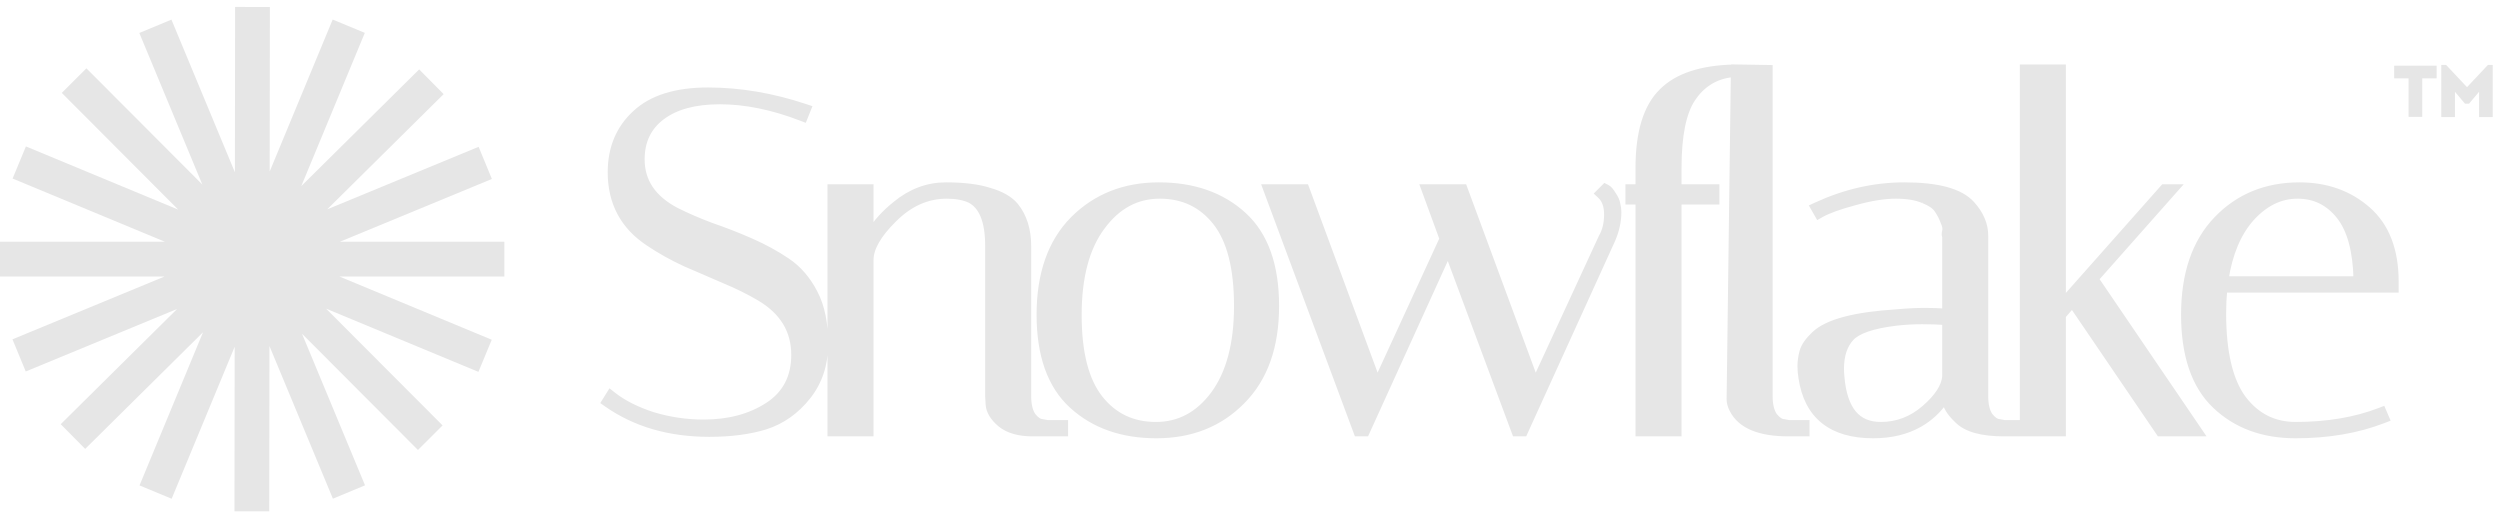
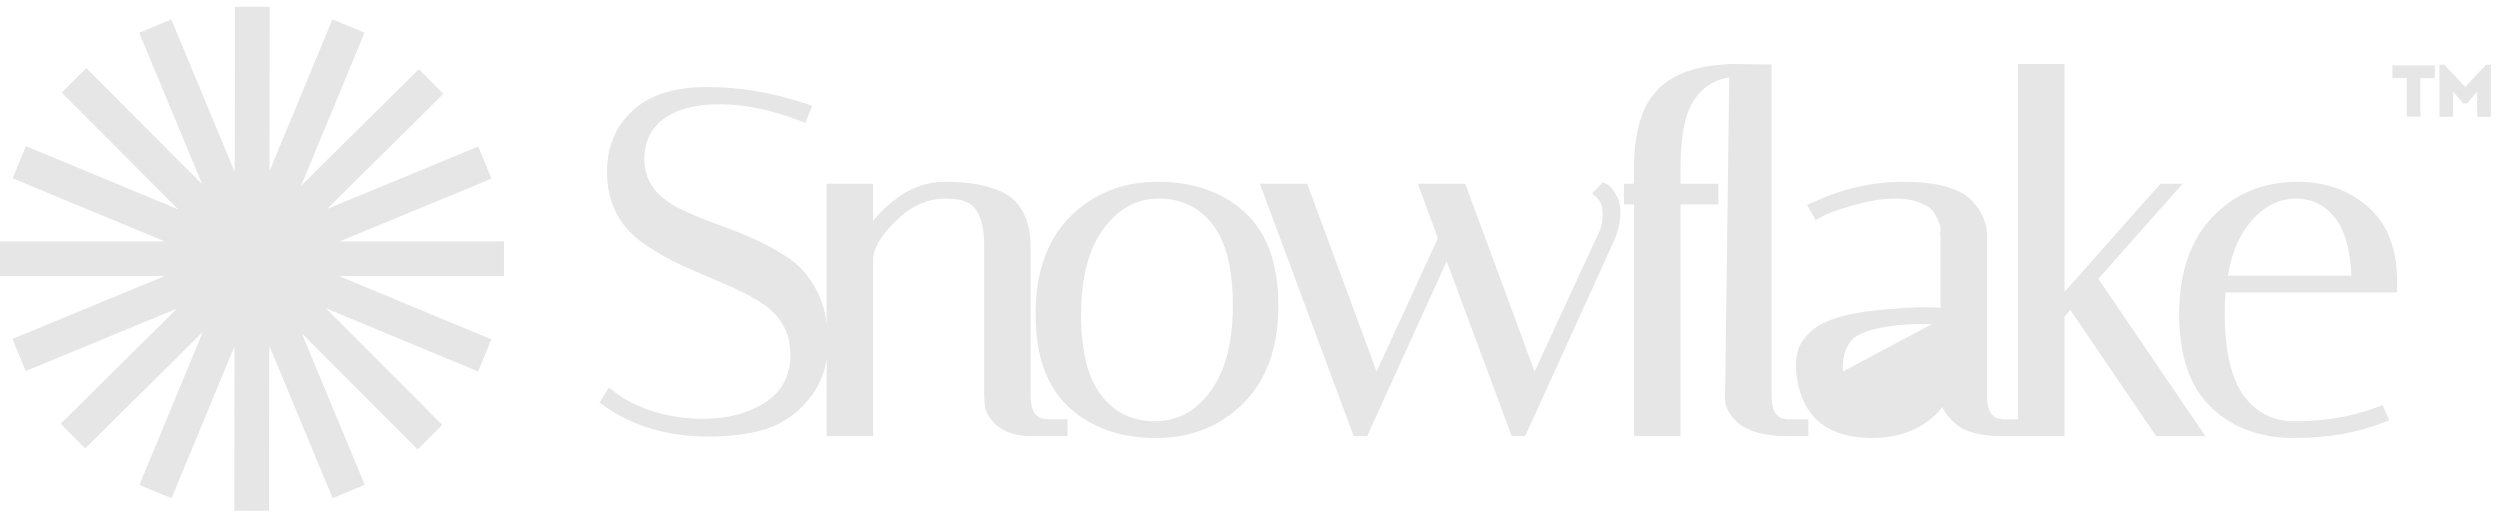
- <svg xmlns="http://www.w3.org/2000/svg" width="270" height="56" viewBox="0 0 270 56" fill="none">
-   <path d="M86.525 12.714L86.836 12.833L86.96 12.524L87.167 12.007L87.299 11.675L86.96 11.562C83.409 10.378 79.906 9.785 76.451 9.785C73.024 9.785 70.391 10.589 68.614 12.256C66.848 13.879 65.97 16.007 65.97 18.61C65.97 21.895 67.337 24.451 70.054 26.239C71.243 27.043 72.552 27.776 73.981 28.438L73.981 28.438L73.987 28.441C75.403 29.062 76.801 29.667 78.182 30.254L78.185 30.255C79.587 30.836 80.867 31.468 82.025 32.149C84.557 33.648 85.792 35.701 85.792 38.328C85.792 40.739 84.843 42.545 82.943 43.79C81.041 45.024 78.727 45.65 75.985 45.65C74.122 45.65 72.293 45.379 70.497 44.837C68.732 44.26 67.305 43.535 66.206 42.669L65.91 42.436L65.711 42.755L65.452 43.169L65.283 43.44L65.545 43.624C68.612 45.774 72.305 46.842 76.606 46.842C78.908 46.842 80.927 46.58 82.657 46.051L82.661 46.049C84.454 45.475 85.975 44.399 87.221 42.833C88.481 41.249 89.106 39.344 89.106 37.137C89.106 34.93 88.738 33.095 87.981 31.651C87.234 30.193 86.249 29.044 85.024 28.215C83.833 27.409 82.521 26.692 81.089 26.064C79.668 25.44 78.246 24.885 76.824 24.399C75.456 23.886 74.193 23.34 73.034 22.76C70.501 21.426 69.284 19.58 69.284 17.212C69.284 15.24 70.017 13.721 71.479 12.617C72.953 11.503 75.028 10.925 77.745 10.925C80.491 10.925 83.417 11.518 86.525 12.714ZM108.042 45.777L108.042 45.777L108.048 45.782C108.889 46.47 110.063 46.79 111.522 46.79H114.679H115.016V46.453V46.039V45.702H114.679H113.105L112.565 45.603L112.549 45.601L112.533 45.599C112.255 45.576 111.92 45.386 111.534 44.906C111.212 44.432 111.031 43.736 111.031 42.778V26.58C111.031 24.83 110.583 23.37 109.662 22.228L109.662 22.228L109.658 22.222C109.048 21.498 108.099 20.971 106.859 20.616C105.64 20.223 104.067 20.032 102.154 20.032C100.172 20.032 98.356 20.719 96.714 22.075C95.557 23.005 94.651 23.998 94.004 25.055V20.576V20.239H93.667H90.044H89.707V20.576V46.453V46.79H90.044H93.667H94.004V46.453V28.08C94.004 26.84 94.801 25.371 96.542 23.663L96.542 23.663L96.545 23.661C98.25 21.956 100.151 21.12 102.258 21.12C103.289 21.12 104.131 21.286 104.797 21.602C106.036 22.271 106.734 23.841 106.734 26.528V42.778V42.788L106.734 42.798L106.786 43.677C106.828 44.429 107.284 45.128 108.042 45.777ZM115.906 23.702L115.904 23.703C113.48 26.164 112.288 29.606 112.288 33.98C112.288 38.349 113.442 41.648 115.814 43.804C118.164 45.94 121.2 46.997 124.891 46.997C128.629 46.997 131.72 45.777 134.135 43.326C136.595 40.866 137.804 37.424 137.804 33.049C137.804 28.68 136.65 25.381 134.278 23.225C131.927 21.088 128.874 20.032 125.15 20.032C121.445 20.032 118.355 21.253 115.906 23.702ZM119.002 24.504L119.004 24.502C120.674 22.231 122.751 21.12 125.253 21.12C127.776 21.12 129.782 22.076 131.303 23.994C132.821 25.909 133.611 28.905 133.611 33.049C133.611 37.146 132.757 40.309 131.089 42.577C129.421 44.813 127.343 45.909 124.839 45.909C122.317 45.909 120.311 44.953 118.789 43.035C117.271 41.12 116.482 38.14 116.482 34.032C116.482 29.899 117.336 26.737 119.002 24.504ZM172.85 20.648L172.604 20.895L172.858 21.133C173.322 21.568 173.579 22.225 173.579 23.164C173.579 24.117 173.382 24.92 173.003 25.584L172.995 25.597L172.989 25.61L165.826 41.123L158.189 20.459L158.108 20.239H157.873H154.25H153.768L153.934 20.692L155.801 25.789L148.747 41.121L141.111 20.459L141.029 20.239H140.794H137.172H136.687L136.856 20.694L146.482 46.57L146.564 46.79H146.798H147.315H147.532L147.622 46.592L156.393 27.307L163.56 46.57L163.642 46.79H163.876H164.394H164.611L164.701 46.592L174.12 25.891L174.12 25.891L174.123 25.884C174.553 24.882 174.771 23.888 174.771 22.905C174.771 22.637 174.734 22.357 174.662 22.066C174.615 21.724 174.449 21.372 174.199 21.014C174.093 20.837 173.99 20.687 173.891 20.567C173.794 20.451 173.68 20.34 173.55 20.275L173.332 20.166L173.16 20.338L172.85 20.648Z" fill="#E6E6E6" stroke="#E6E6E6" stroke-width="0.674" />
-   <path d="M182.767 10.668C183.699 9.239 185.195 8.128 187.267 7.989L186.811 43.136V43.14C186.811 43.485 186.919 43.848 187.106 44.223C187.989 45.99 190.084 46.79 193.152 46.79H194.756H195.093V46.453V46.038V45.701H194.756H193.182L192.643 45.603L192.627 45.6L192.611 45.599C192.333 45.576 191.998 45.386 191.612 44.906C191.29 44.432 191.108 43.736 191.108 42.778V7.689V7.358L190.777 7.352L187.614 7.301L187.276 7.295L187.275 7.306C183.78 7.387 181.165 8.223 179.505 9.882C177.788 11.564 176.972 14.35 176.972 18.144V20.239H176.223H175.886V20.576V21.412V21.749H176.223H176.972V46.453V46.79H177.309H180.932H181.269V46.453V21.749H185.021H185.358V21.412V20.576V20.239H185.021H181.269V18.144C181.269 14.605 181.788 12.137 182.765 10.671L182.765 10.671L182.767 10.668ZM210.093 33.666C209.421 33.616 208.688 33.591 207.895 33.591C206.952 33.591 205.926 33.643 204.815 33.747C202.58 33.886 200.725 34.147 199.257 34.534C197.793 34.919 196.682 35.438 195.967 36.116C195.293 36.754 194.844 37.375 194.682 37.982C194.538 38.522 194.464 39.035 194.464 39.518C194.464 39.95 194.5 40.381 194.572 40.812C194.874 42.839 195.669 44.399 196.985 45.448C198.297 46.494 200.084 46.997 202.305 46.997C204.215 46.997 205.884 46.603 207.298 45.801C208.394 45.18 209.326 44.319 210.096 43.227C210.134 43.901 210.616 44.612 211.383 45.346C212.347 46.344 214.073 46.79 216.434 46.79H218.038H218.376V46.453V46.038V45.701H218.038H216.464L215.925 45.603L215.909 45.6L215.893 45.599C215.615 45.576 215.28 45.386 214.894 44.906C214.572 44.432 214.391 43.736 214.391 42.778V25.441C214.391 24.237 213.899 23.107 212.959 22.059C212.332 21.356 211.393 20.852 210.183 20.522C208.971 20.193 207.464 20.032 205.669 20.032C202.443 20.032 199.273 20.751 196.161 22.185L195.827 22.339L196.009 22.658L196.216 23.02L196.383 23.312L196.675 23.147C197.43 22.72 198.638 22.28 200.322 21.833L200.322 21.833L200.326 21.832C202.033 21.354 203.502 21.12 204.738 21.12C205.988 21.12 206.973 21.29 207.709 21.61L207.708 21.61L207.72 21.614C208.484 21.913 208.965 22.261 209.222 22.631C209.517 23.057 209.744 23.496 209.906 23.95L209.911 23.964L209.918 23.978C210.108 24.392 210.147 24.69 210.102 24.898C210.066 25.043 210.042 25.181 210.042 25.298C210.042 25.358 210.048 25.433 210.075 25.508C210.08 25.522 210.086 25.536 210.093 25.551V33.666ZM198.863 40.731L198.863 40.731L198.863 40.726C198.829 40.39 198.813 40.09 198.813 39.828C198.813 38.369 199.193 37.269 199.914 36.485C200.258 36.112 200.825 35.773 201.652 35.489C202.475 35.206 203.531 34.986 204.828 34.833C205.747 34.73 206.666 34.679 207.584 34.679C208.434 34.679 209.271 34.706 210.093 34.76V40.693C209.996 41.732 209.282 42.877 207.83 44.127C206.44 45.319 204.878 45.908 203.133 45.908C201.836 45.908 200.863 45.483 200.17 44.657C199.465 43.818 199.016 42.525 198.863 40.731ZM222.776 7.638V7.301H222.439H218.816H218.479V7.638V46.453V46.79H218.816H222.439H222.776V46.453V34.106L223.803 32.927L233.131 46.642L233.232 46.79H233.41H237.033H237.67L237.312 46.263L226.332 30.126L234.594 20.799L235.091 20.239H234.342H233.824H233.673L233.572 20.352L222.776 32.523V7.638ZM257.448 44.56L257.32 44.262L257.017 44.378C254.371 45.396 251.343 45.908 247.926 45.908C245.586 45.908 243.7 44.96 242.244 43.042C240.826 41.127 240.086 38.076 240.086 33.825C240.086 32.943 240.127 32.089 240.208 31.264H258.38H258.717V30.927V30.926V30.925V30.924V30.923V30.922V30.921V30.919V30.919V30.918V30.916V30.916V30.915V30.913V30.912V30.911V30.91V30.909V30.908V30.907V30.906V30.905V30.904V30.903V30.902V30.901V30.9V30.899V30.898V30.897V30.896V30.895V30.894V30.893V30.892V30.891V30.89V30.889V30.888V30.887V30.886V30.885V30.884V30.883V30.882V30.881V30.88V30.879V30.878V30.877V30.876V30.875V30.874V30.873V30.872V30.871V30.87V30.869V30.868V30.867V30.866V30.865V30.864V30.863V30.862V30.861V30.86V30.859V30.858V30.857V30.856V30.855V30.854V30.853V30.852V30.851V30.85V30.849V30.848V30.847V30.846V30.845V30.844V30.843V30.842V30.841V30.84V30.839V30.838V30.837V30.836V30.835V30.834V30.833V30.832V30.831V30.83V30.828V30.828V30.826V30.826V30.825V30.823V30.823V30.822V30.82V30.819V30.818V30.817V30.816V30.815V30.814V30.813V30.812V30.811V30.81V30.809V30.808V30.807V30.806V30.805V30.804V30.803V30.802V30.801V30.8V30.799V30.798V30.797V30.796V30.795V30.794V30.793V30.792V30.791V30.79V30.789V30.788V30.787V30.786V30.785V30.784V30.783V30.782V30.781V30.78V30.779V30.778V30.777V30.776V30.775V30.774V30.773V30.772V30.771V30.77V30.769V30.768V30.767V30.766V30.765V30.764V30.763V30.762V30.761V30.76V30.759V30.758V30.757V30.756V30.755V30.754V30.753V30.752V30.751V30.75V30.749V30.748V30.747V30.746V30.745V30.744V30.743V30.742V30.741V30.74V30.739V30.738V30.737V30.736V30.735V30.733V30.733V30.732V30.73V30.73V30.729V30.727V30.727V30.725V30.724V30.723V30.722V30.721V30.72V30.719V30.718V30.717V30.716V30.715V30.714V30.713V30.712V30.711V30.71V30.709V30.708V30.707V30.706V30.705V30.704V30.703V30.702V30.701V30.7V30.699V30.698V30.697V30.696V30.695V30.694V30.693V30.692V30.691V30.69V30.689V30.688V30.687V30.686V30.685V30.684V30.683V30.682V30.681V30.68V30.679V30.678V30.677V30.676V30.675V30.674V30.673V30.672V30.671V30.67V30.669V30.668V30.667V30.666V30.665V30.664V30.663V30.662V30.661V30.66V30.659V30.658V30.657V30.656V30.655V30.654V30.653V30.652V30.651V30.65V30.649V30.648V30.647V30.646V30.645V30.644V30.643V30.642V30.64V30.64V30.639V30.637V30.637V30.636V30.634V30.634V30.633V30.631V30.63V30.629V30.628V30.627V30.626V30.625V30.624V30.623V30.622V30.621V30.62V30.619V30.618V30.617V30.616V30.615V30.614V30.613V30.612V30.611V30.61V30.609V30.608V30.607V30.606V30.605V30.604V30.603V30.602V30.601V30.6V30.599V30.598V30.597V30.596V30.595V30.594V30.593V30.592V30.591V30.59V30.589V30.588V30.587V30.586V30.585V30.584V30.583V30.582V30.581V30.58V30.579V30.578V30.577V30.576V30.575V30.574V30.573V30.572V30.571V30.57V30.569V30.568V30.567V30.566V30.565V30.564V30.563V30.562V30.561V30.56V30.559V30.558V30.557V30.556V30.555V30.554V30.553V30.552V30.551V30.55V30.549V30.547V30.547V30.546V30.544V30.544V30.543V30.541V30.541V30.54V30.538V30.537V30.536V30.535V30.534V30.533V30.532V30.531V30.53V30.529V30.528V30.527V30.526V30.525V30.524V30.523V30.522V30.521V30.52V30.519V30.518V30.517V30.516V30.515V30.514V30.513V30.512V30.511V30.51V30.509V30.508V30.507V30.506V30.505V30.504V30.503V30.502V30.501V30.5V30.499V30.498V30.497V30.496V30.495V30.494V30.493V30.492V30.491V30.49V30.489V30.488V30.487V30.486V30.485V30.484V30.483V30.482V30.481V30.48V30.479V30.478V30.477V30.476V30.475V30.474V30.473V30.472V30.471V30.47V30.469V30.468V30.467V30.466V30.465V30.464V30.463V30.462V30.461V30.46V30.459V30.458V30.457V30.456V30.454V30.453V30.453V30.451V30.451V30.45V30.448V30.448V30.447V30.445V30.444V30.443V30.442V30.441V30.44V30.439V30.438V30.437V30.436V30.435V30.434V30.433V30.432V30.431V30.43V30.429V30.428V30.427V30.426V30.425V30.424V30.423V30.422V30.421V30.42V30.419V30.418V30.417V30.416V30.415V30.414V30.413V30.412V30.411V30.41V30.409C258.717 27.03 257.729 24.423 255.704 22.651C253.704 20.901 251.242 20.032 248.34 20.032C244.736 20.032 241.747 21.255 239.402 23.707C237.048 26.168 235.893 29.608 235.893 33.98C235.893 38.344 236.993 41.641 239.258 43.798C241.504 45.937 244.403 46.997 247.926 46.997C251.445 46.997 254.61 46.457 257.415 45.37L257.741 45.243L257.603 44.922L257.448 44.56ZM252.681 23.371C253.815 24.821 254.445 27.07 254.518 30.175H240.346C240.781 27.369 241.708 25.184 243.106 23.595C244.607 21.928 246.28 21.12 248.133 21.12C249.993 21.12 251.501 21.864 252.681 23.371Z" fill="#E6E6E6" stroke="#E6E6E6" stroke-width="0.674" />
-   <path d="M263.156 7.095V8.462H261.601V12.622H260.126V8.462H258.571V7.095H263.156Z" fill="#E6E6E6" />
-   <path d="M269.215 7.012V12.646H267.739V9.912L266.658 11.196H266.216L265.135 9.912V12.646H263.659V7.012H264.18L266.437 9.415L268.694 7.012H269.215Z" fill="#E6E6E6" />
-   <path fill-rule="evenodd" clip-rule="evenodd" d="M25.345 37.45L25.322 55.221L29.079 55.225L29.101 37.372L35.954 53.858L39.423 52.416L32.617 36.044L45.138 48.597L47.798 45.944L35.223 33.337L51.669 40.162L53.109 36.693L36.66 29.866H54.469V26.11H36.703L53.124 19.328L51.69 15.856L35.34 22.608L47.913 10.165L45.27 7.495L32.541 20.094L39.4 3.55L35.93 2.111L29.125 18.524L29.148 0.756L25.391 0.751L25.369 18.606L18.515 2.119L15.047 3.561L21.852 19.932L9.331 7.38L6.672 10.033L19.247 22.639L2.8 15.814L1.36 19.283L17.809 26.11H0V29.866H17.767L1.346 36.648L2.78 40.12L19.13 33.367L6.557 45.812L9.2 48.482L21.927 35.884L15.069 52.426L18.539 53.865L25.345 37.45Z" fill="#E6E6E6" />
+ <svg xmlns="http://www.w3.org/2000/svg" width="260" height="54" viewBox="0 0 260 54" fill="none">
+   <path d="M83.254 12.226L83.564 12.346L83.688 12.037L83.887 11.539L84.019 11.207L83.68 11.094C80.263 9.955 76.89 9.384 73.564 9.384C70.265 9.384 67.727 10.157 66.014 11.764C64.312 13.329 63.467 15.381 63.467 17.888C63.467 21.053 64.783 23.516 67.401 25.239C68.546 26.014 69.806 26.719 71.181 27.357L71.181 27.357L71.188 27.359C72.55 27.957 73.896 28.539 75.225 29.104L75.228 29.105C76.576 29.664 77.807 30.271 78.921 30.927C81.354 32.367 82.539 34.339 82.539 36.861C82.539 39.178 81.628 40.911 79.804 42.106C77.976 43.292 75.752 43.894 73.116 43.894C71.325 43.894 69.566 43.634 67.839 43.113C66.141 42.557 64.769 41.86 63.714 41.028L63.418 40.795L63.219 41.114L62.97 41.513L62.8 41.784L63.062 41.968C66.016 44.038 69.572 45.066 73.714 45.066C75.929 45.066 77.873 44.815 79.539 44.305L79.543 44.303C81.271 43.75 82.737 42.713 83.937 41.204C85.151 39.678 85.753 37.842 85.753 35.716C85.753 33.59 85.4 31.823 84.67 30.431C83.95 29.026 83.001 27.919 81.82 27.12C80.673 26.344 79.41 25.654 78.032 25.049C76.664 24.448 75.296 23.914 73.927 23.447C72.612 22.953 71.397 22.428 70.282 21.87C67.848 20.588 66.68 18.816 66.68 16.543C66.68 14.649 67.384 13.191 68.788 12.131C70.203 11.062 72.197 10.506 74.809 10.506C77.449 10.506 80.263 11.076 83.254 12.226ZM103.953 44.039L103.953 44.039L103.959 44.044C104.772 44.709 105.905 45.017 107.31 45.017H110.348H110.685V44.679V44.281V43.944H110.348H108.834L108.317 43.85L108.301 43.847L108.284 43.845C108.022 43.824 107.703 43.644 107.332 43.184C107.025 42.73 106.851 42.063 106.851 41.144V25.557C106.851 23.871 106.419 22.463 105.531 21.361L105.531 21.361L105.526 21.356C104.937 20.656 104.022 20.148 102.827 19.806C101.652 19.427 100.138 19.244 98.297 19.244C96.386 19.244 94.635 19.906 93.054 21.212C91.954 22.097 91.088 23.041 90.467 24.044V19.78V19.443H90.13H86.644H86.307V19.78V44.679V45.017H86.644H90.13H90.467V44.679V27.001C90.467 25.813 91.23 24.402 92.905 22.76L92.908 22.757C94.546 21.119 96.373 20.316 98.396 20.316C99.387 20.316 100.195 20.476 100.833 20.778C102.019 21.419 102.69 22.923 102.69 25.507V41.144V41.154L102.691 41.163L102.741 42.009C102.781 42.737 103.223 43.413 103.953 44.039ZM111.52 22.779L111.518 22.78C109.182 25.151 108.035 28.466 108.035 32.678C108.035 36.883 109.146 40.062 111.432 42.14C113.696 44.198 116.621 45.216 120.175 45.216C123.774 45.216 126.752 44.041 129.079 41.68C131.449 39.31 132.613 35.994 132.613 31.782C132.613 27.576 131.502 24.398 129.216 22.319C126.951 20.261 124.01 19.244 120.424 19.244C116.856 19.244 113.879 20.419 111.52 22.779ZM114.519 23.567L114.52 23.565C116.125 21.383 118.12 20.316 120.523 20.316C122.947 20.316 124.873 21.235 126.334 23.077C127.793 24.916 128.552 27.796 128.552 31.782C128.552 35.722 127.731 38.763 126.128 40.943C124.525 43.091 122.529 44.143 120.125 44.143C117.701 44.143 115.775 43.225 114.313 41.382C112.855 39.543 112.096 36.679 112.096 32.728C112.096 28.752 112.918 25.712 114.519 23.567ZM166.313 19.84L166.067 20.087L166.321 20.325C166.764 20.74 167.011 21.369 167.011 22.27C167.011 23.186 166.822 23.956 166.458 24.593L166.451 24.605L166.445 24.619L159.565 39.518L152.227 19.663L152.146 19.443H151.911H148.425H147.943L148.109 19.896L149.903 24.795L143.131 39.516L135.794 19.663L135.712 19.443H135.477H131.992H131.506L131.676 19.898L140.938 44.797L141.02 45.017H141.254H141.752H141.969L142.059 44.819L150.485 26.29L157.372 44.797L157.453 45.017H157.688H158.186H158.403L158.493 44.819L167.556 24.899L167.556 24.899L167.559 24.893C167.973 23.927 168.184 22.968 168.184 22.021C168.184 21.762 168.148 21.492 168.079 21.211C168.033 20.88 167.872 20.539 167.632 20.194C167.529 20.024 167.43 19.879 167.334 19.763C167.24 19.651 167.13 19.543 167.001 19.479L166.784 19.37L166.612 19.542L166.313 19.84Z" fill="#E6E6E6" stroke="#E6E6E6" stroke-width="0.674" />
+   <path d="M191.366 39.175L191.366 39.175C191.512 40.9 191.944 42.14 192.62 42.945C193.284 43.736 194.216 44.145 195.462 44.145C197.137 44.145 198.637 43.578 199.973 42.433C201.369 41.232 202.053 40.133 202.146 39.138V39.153L191.366 39.175ZM191.366 39.175L191.365 39.17C191.333 38.846 191.317 38.559 191.317 38.307C191.317 36.905 191.682 35.85 192.373 35.099C192.702 34.742 193.245 34.417 194.04 34.144C194.831 33.872 195.847 33.66 197.094 33.513C197.978 33.414 198.861 33.365 199.745 33.365C200.558 33.365 201.359 33.391 202.146 33.442L191.366 39.175ZM175.875 10.255C176.769 8.886 178.2 7.822 180.181 7.684L179.744 41.489V41.494C179.744 41.828 179.848 42.18 180.028 42.541C180.882 44.248 182.904 45.018 185.857 45.018H187.401H187.738V44.681V44.283V43.946H187.401H185.888L185.37 43.851L185.354 43.848L185.338 43.847C185.076 43.825 184.756 43.646 184.385 43.185C184.078 42.732 183.904 42.065 183.904 41.145V7.382V7.05L183.572 7.045L180.529 6.995L180.19 6.989L180.19 7C176.832 7.08 174.315 7.885 172.717 9.483C171.061 11.104 170.276 13.789 170.276 17.441V19.445H169.567H169.23V19.782V20.586V20.923H169.567H170.276V44.681V45.018H170.613H174.099H174.436V44.681V20.923H178.033H178.37V20.586V19.782V19.445H178.033H174.436V17.441C174.436 14.037 174.935 11.666 175.874 10.258L175.874 10.258L175.875 10.255ZM202.146 32.363C201.502 32.316 200.801 32.293 200.043 32.293C199.136 32.293 198.148 32.343 197.079 32.443C194.928 32.577 193.142 32.828 191.728 33.2C190.319 33.571 189.247 34.072 188.557 34.725C187.908 35.34 187.474 35.94 187.318 36.527C187.179 37.048 187.107 37.542 187.107 38.008C187.107 38.424 187.142 38.84 187.211 39.256C187.503 41.208 188.268 42.713 189.537 43.725C190.803 44.733 192.526 45.217 194.665 45.217C196.505 45.217 198.112 44.838 199.475 44.066C200.522 43.472 201.414 42.653 202.151 41.614C202.203 42.257 202.667 42.931 203.391 43.625C204.322 44.589 205.988 45.018 208.26 45.018H209.804H210.141V44.681V44.283V43.946H209.804H208.291L207.773 43.851L207.757 43.848L207.74 43.847C207.479 43.825 207.159 43.646 206.788 43.185C206.481 42.732 206.307 42.065 206.307 41.145V24.463C206.307 23.3 205.832 22.211 204.926 21.2C204.32 20.521 203.415 20.035 202.248 19.718C201.081 19.4 199.629 19.245 197.902 19.245C194.796 19.245 191.743 19.938 188.747 21.318L188.413 21.472L188.596 21.791L188.795 22.14L188.961 22.431L189.254 22.266C189.979 21.857 191.14 21.434 192.76 21.004L192.76 21.004L192.764 21.003C194.405 20.543 195.818 20.318 197.006 20.318C198.208 20.318 199.153 20.481 199.859 20.788L199.859 20.788L199.871 20.793C200.604 21.08 201.065 21.413 201.31 21.766C201.593 22.175 201.811 22.597 201.967 23.032L201.972 23.047L201.978 23.06C202.161 23.457 202.198 23.741 202.155 23.938C202.121 24.077 202.097 24.211 202.097 24.326C202.097 24.384 202.102 24.457 202.129 24.531C202.134 24.544 202.14 24.558 202.146 24.572V32.363ZM196.106 44.454C196.966 44.38 197.78 44.156 198.547 43.781C197.811 44.115 196.998 44.34 196.106 44.454ZM201.658 41.144C201.79 40.962 201.906 40.781 202.007 40.601C201.895 40.789 201.778 40.97 201.658 41.144ZM214.375 7.332V6.995H214.038H210.552H210.215V7.332V44.681V45.018H210.552H214.038H214.375V44.681V32.806L215.35 31.687L224.316 44.871L224.417 45.018H224.595H228.081H228.718L228.36 44.491L217.801 28.972L225.744 20.005L226.241 19.445H225.492H224.994H224.842L224.741 19.558L214.375 31.244V7.332ZM247.737 42.855L247.609 42.557L247.306 42.673C244.762 43.652 241.849 44.145 238.563 44.145C236.315 44.145 234.505 43.234 233.106 41.391C231.743 39.552 231.032 36.62 231.032 32.53C231.032 31.686 231.071 30.869 231.148 30.079H248.622H248.959V29.741V29.74V29.739V29.738V29.738V29.736V29.736V29.735V29.734V29.733V29.732V29.731V29.73V29.729V29.728V29.727V29.726V29.725V29.724V29.723V29.722V29.721V29.72V29.719V29.718V29.717V29.716V29.715V29.714V29.713V29.712V29.711V29.71V29.709V29.708V29.707V29.706V29.705V29.704V29.703V29.703V29.701V29.701V29.7V29.699V29.698V29.697V29.696V29.695V29.694V29.693V29.692V29.691V29.69V29.689V29.688V29.687V29.686V29.685V29.684V29.683V29.682V29.681V29.68V29.679V29.678V29.677V29.676V29.675V29.674V29.673V29.672V29.671V29.67V29.669V29.669V29.668V29.666V29.666V29.665V29.664V29.663V29.662V29.661V29.66V29.659V29.658V29.657V29.656V29.655V29.654V29.653V29.652V29.651V29.65V29.649V29.648V29.647V29.646V29.645V29.644V29.643V29.642V29.641V29.64V29.639V29.638V29.637V29.636V29.635V29.634V29.633V29.633V29.631V29.631V29.63V29.629V29.628V29.627V29.626V29.625V29.624V29.623V29.622V29.621V29.62V29.619V29.618V29.617V29.616V29.615V29.614V29.613V29.612V29.611V29.61V29.609V29.608V29.607V29.606V29.605V29.604V29.603V29.602V29.601V29.6V29.599V29.598V29.598V29.596V29.596V29.595V29.594V29.593V29.592V29.591V29.59V29.589V29.588V29.587V29.586V29.585V29.584V29.583V29.582V29.581V29.58V29.579V29.578V29.577V29.576V29.575V29.574V29.573V29.572V29.571V29.57V29.569V29.568V29.567V29.566V29.565V29.564V29.563V29.562V29.561V29.561V29.559V29.559V29.558V29.557V29.556V29.555V29.554V29.553V29.552V29.551V29.55V29.549V29.548V29.547V29.546V29.545V29.544V29.543V29.542V29.541V29.54V29.539V29.538V29.537V29.536V29.535V29.534V29.533V29.532V29.531V29.53V29.529V29.528V29.527V29.526V29.526V29.524V29.523V29.523V29.522V29.521V29.52V29.519V29.518V29.517V29.516V29.515V29.514V29.513V29.512V29.511V29.51V29.509V29.508V29.507V29.506V29.505V29.504V29.503V29.502V29.501V29.5V29.499V29.498V29.497V29.496V29.495V29.494V29.493V29.492V29.491V29.491V29.489V29.488V29.488V29.487V29.486V29.485V29.484V29.483V29.482V29.481V29.48V29.479V29.478V29.477V29.476V29.475V29.474V29.473V29.472V29.471V29.47V29.469V29.468V29.467V29.466V29.465V29.464V29.463V29.462V29.461V29.46V29.459V29.458V29.457V29.456V29.456V29.454V29.453V29.453V29.452V29.451V29.45V29.449V29.448V29.447V29.446V29.445V29.444V29.443V29.442V29.441V29.44V29.439V29.438V29.437V29.436V29.435V29.434V29.433V29.432V29.431V29.43V29.429V29.428V29.427V29.426V29.425V29.424V29.423V29.422V29.421V29.42V29.419V29.419V29.418V29.417V29.416V29.415V29.414V29.413V29.412V29.411V29.41V29.409V29.408V29.407V29.406V29.405V29.404V29.403V29.402V29.401V29.4V29.399V29.398V29.397V29.396V29.395V29.394V29.393V29.392V29.391V29.39V29.389V29.388V29.387V29.386V29.385V29.384V29.384V29.383V29.381V29.381V29.38V29.379V29.378V29.377V29.376V29.375V29.374V29.373V29.372V29.371V29.37V29.369V29.368V29.367V29.366V29.365V29.364V29.363V29.362V29.361V29.36V29.359V29.358V29.357V29.356V29.355V29.354V29.353V29.352V29.351V29.35V29.349V29.349V29.348V29.346V29.346V29.345V29.344V29.343V29.342V29.341V29.34V29.339V29.338V29.337V29.336V29.335V29.334V29.333V29.332V29.331V29.33V29.329V29.328V29.327V29.326V29.325V29.324V29.323V29.322V29.321V29.32V29.319V29.318V29.317V29.316V29.315V29.314V29.314V29.312V29.311V29.311V29.31V29.309V29.308V29.307V29.306V29.305V29.304V29.303V29.302V29.301V29.3V29.299V29.298V29.297V29.296V29.295V29.294V29.293V29.292V29.291V29.29V29.289V29.288V29.287V29.286V29.285V29.284V29.283V29.282V29.281V29.28V29.279V29.278V29.277V29.276V29.276V29.274V29.274V29.273V29.272V29.271V29.27V29.269V29.268V29.267V29.266V29.265V29.264V29.263V29.262V29.261V29.26V29.259V29.258V29.257V29.256V29.255V29.254V29.253V29.252V29.251V29.25V29.249V29.248V29.247V29.246V29.245V29.244V29.243C248.959 25.989 248.008 23.477 246.056 21.769C244.129 20.083 241.756 19.245 238.961 19.245C235.49 19.245 232.611 20.423 230.352 22.786C228.084 25.157 226.971 28.471 226.971 32.679C226.971 36.881 228.03 40.057 230.213 42.136C232.377 44.197 235.17 45.217 238.563 45.217C241.951 45.217 244.997 44.697 247.698 43.651L248.024 43.525L247.886 43.204L247.737 42.855ZM243.128 22.479C244.215 23.869 244.821 26.026 244.893 29.006H231.284C231.703 26.314 232.594 24.219 233.935 22.695C235.377 21.093 236.983 20.318 238.762 20.318C240.548 20.318 241.995 21.032 243.128 22.479Z" fill="#E6E6E6" stroke="#E6E6E6" stroke-width="0.674" />
+   <path d="M253.219 6.808V8.124H251.723V12.127H250.303V8.124H248.808V6.808H253.219Z" fill="#E6E6E6" />
+   <path d="M259.049 6.729V12.15H257.629V9.519L256.589 10.755H256.164L255.123 9.519V12.15H253.704V6.729H254.205L256.376 9.041L258.548 6.729H259.049Z" fill="#E6E6E6" />
+   <path fill-rule="evenodd" clip-rule="evenodd" d="M24.389 36.015L24.367 53.117L27.982 53.122L28.004 35.948L34.595 51.806L37.933 50.418L31.386 34.667L43.433 46.745L45.992 44.193L33.892 32.062L49.718 38.63L51.104 35.291L35.266 28.718H52.412V25.104H35.325L51.117 18.582L49.737 15.241L34.01 21.736L46.105 9.765L43.562 7.196L31.31 19.323L37.912 3.4L34.573 2.016L28.027 17.804L28.049 0.71L24.434 0.705L24.412 17.89L17.815 2.021L14.478 3.408L21.027 19.164L8.978 7.085L6.419 9.637L18.52 21.768L2.695 15.201L1.31 18.539L17.127 25.104H0V28.718H17.104L1.294 35.248L2.674 38.589L18.412 32.089L6.311 44.066L8.854 46.635L21.097 34.517L14.499 50.431L17.838 51.816L24.389 36.015Z" fill="#E6E6E6" />
</svg>
